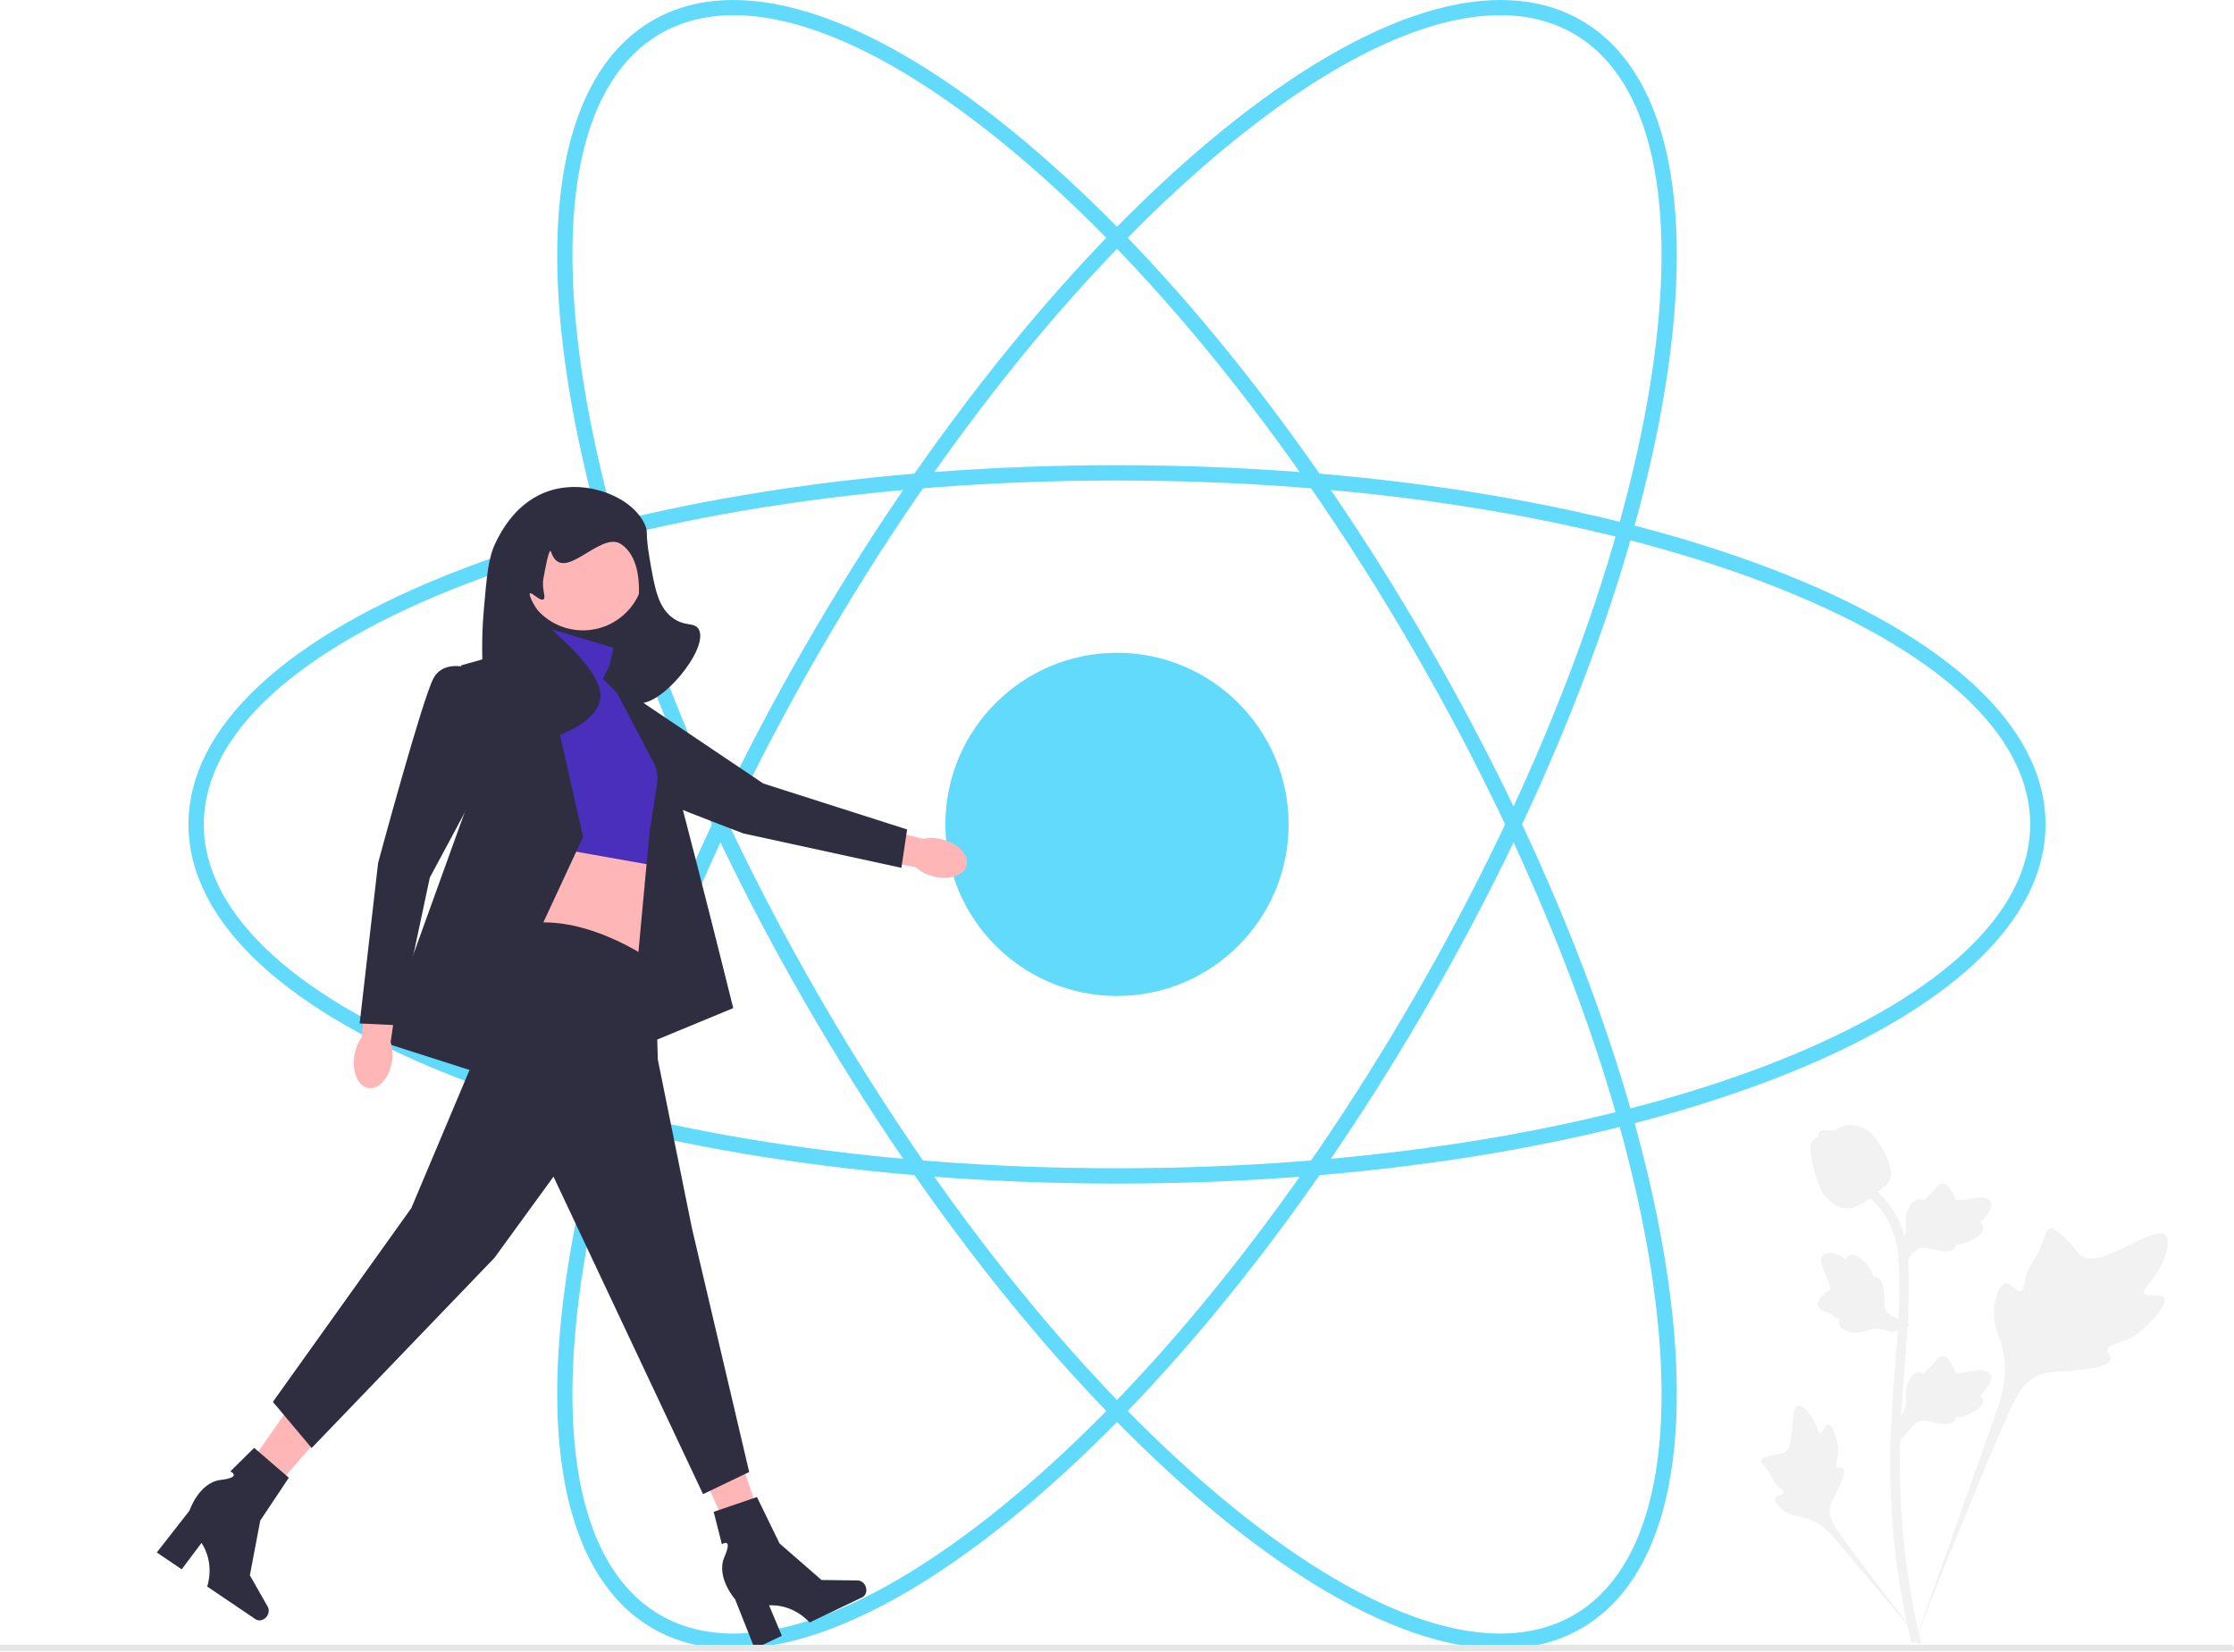
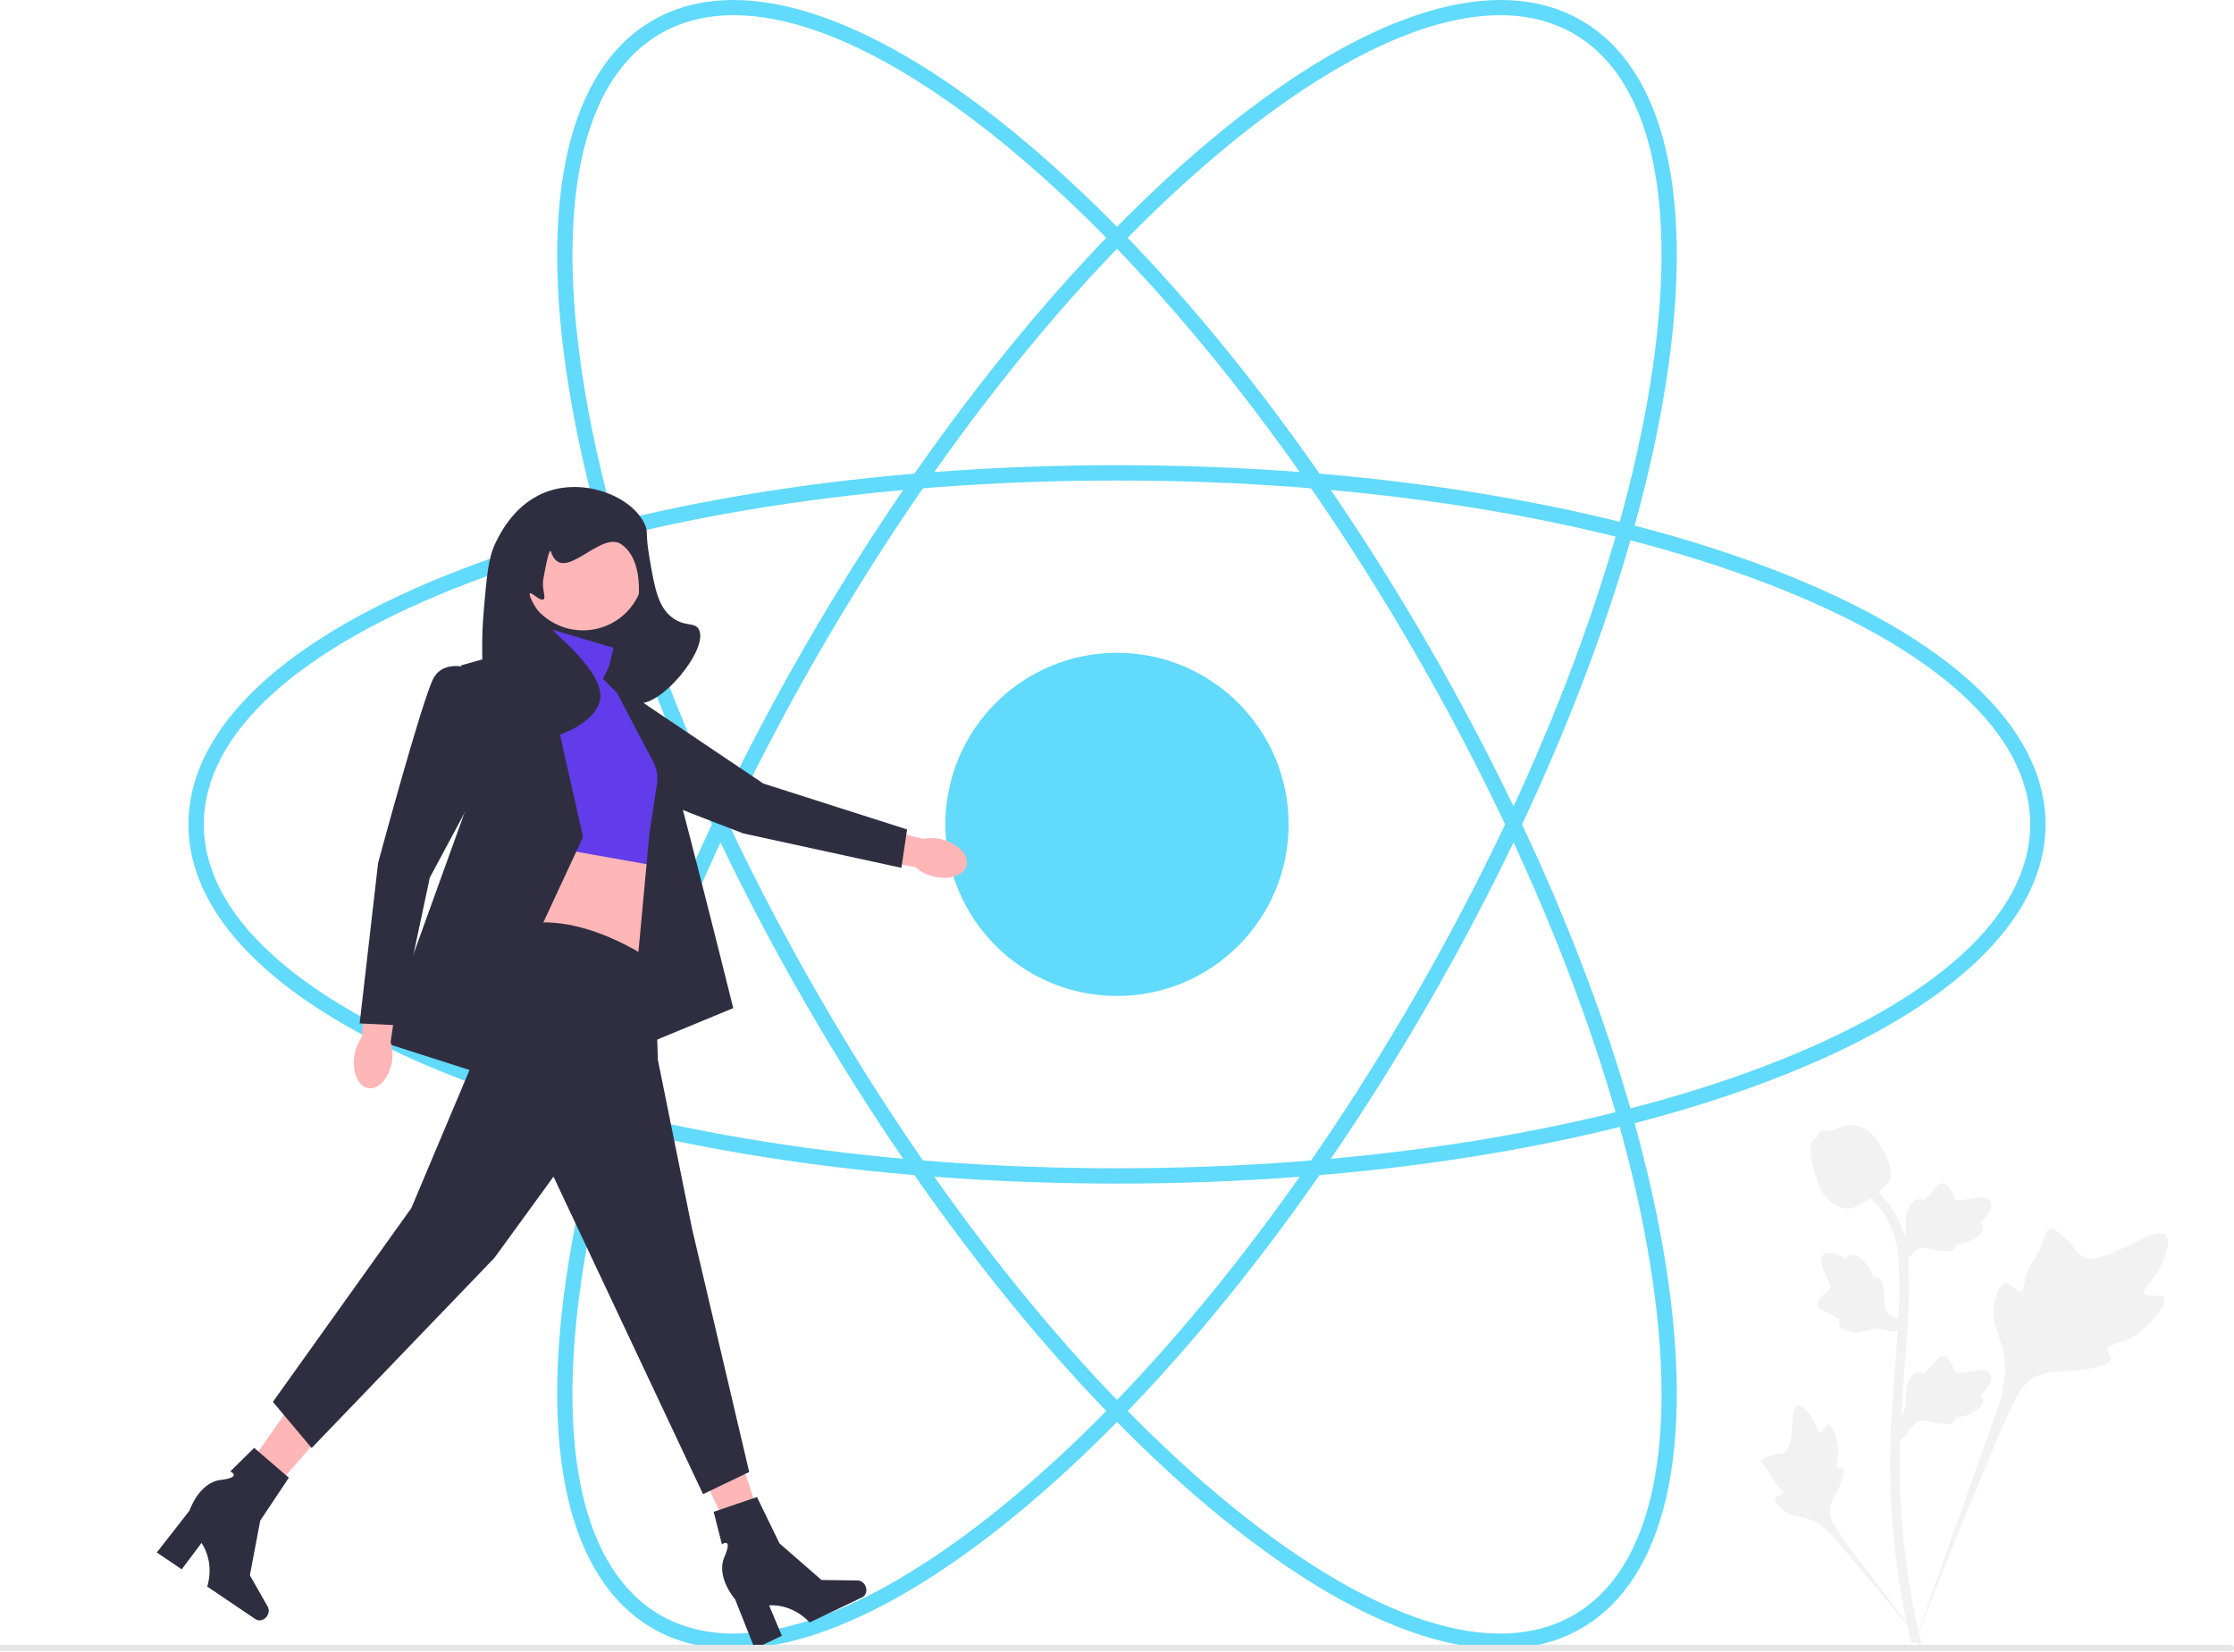
<svg xmlns="http://www.w3.org/2000/svg" width="583.04" height="431.02" viewBox="0 0 583.04 431.02">
  <g>
    <path d="M291.52,308.951c-64.433,0-125.038-9.592-170.652-27.008-46.222-17.648-71.678-41.355-71.678-66.755s25.456-49.105,71.678-66.754c45.614-17.416,106.22-27.008,170.652-27.008s125.038,9.592,170.652,27.008c46.222,17.648,71.677,41.355,71.677,66.754s-25.456,49.106-71.677,66.755c-45.615,17.416-106.22,27.008-170.652,27.008Zm0-183.524c-63.957,0-124.056,9.498-169.226,26.745-44.563,17.015-69.104,39.395-69.104,63.017s24.541,46.003,69.104,63.018c45.17,17.247,105.269,26.745,169.226,26.745s124.056-9.498,169.225-26.745c44.563-17.015,69.104-39.395,69.104-63.018s-24.541-46.002-69.104-63.017c-45.17-17.247-105.269-26.745-169.225-26.745Z" fill="#61dafb" />
    <path d="M391.642,430.378c-20.024,0-44.985-11.573-72.607-34.022-37.891-30.795-76.5-78.485-108.716-134.285-32.216-55.8-54.212-113.082-61.937-161.293-7.827-48.854-.024-82.752,21.972-95.452,21.996-12.699,55.255-2.507,93.649,28.697,37.891,30.795,76.5,78.485,108.716,134.285,32.216,55.8,54.212,113.082,61.937,161.294,7.827,48.854,.024,82.752-21.972,95.452-6.171,3.562-13.233,5.324-21.042,5.324ZM191.505,3.969c-7.139,0-13.562,1.594-19.149,4.82-20.458,11.812-27.569,44.255-20.022,91.355,7.649,47.742,29.473,104.538,61.451,159.926,31.979,55.388,70.253,102.686,107.774,133.181,37.017,30.086,68.67,40.151,89.127,28.338,20.458-11.812,27.569-44.255,20.022-91.354-7.649-47.742-29.473-104.538-61.451-159.927-31.979-55.388-70.253-102.686-107.775-133.181C234.576,15.259,210.504,3.969,191.505,3.969Z" fill="#61dafb" />
    <path d="M191.397,430.378c-7.812,0-14.869-1.761-21.042-5.324-21.996-12.7-29.799-46.599-21.972-95.452,7.724-48.212,29.72-105.494,61.937-161.294,32.216-55.8,70.825-103.49,108.716-134.285C357.43,2.817,390.69-7.375,412.685,5.325c21.996,12.699,29.799,46.598,21.972,95.452-7.724,48.211-29.72,105.494-61.937,161.293-32.216,55.8-70.825,103.49-108.716,134.285-27.62,22.448-52.584,34.022-72.607,34.022ZM391.535,3.969c-19,0-43.069,11.288-69.978,33.158-37.521,30.495-75.796,77.793-107.774,133.181-31.978,55.389-53.802,112.185-61.451,159.927-7.546,47.1-.436,79.543,20.022,91.354,5.586,3.226,12.012,4.819,19.149,4.82,19,.002,43.069-11.288,69.977-33.158,37.521-30.495,75.796-77.793,107.775-133.181,31.978-55.389,53.802-112.185,61.451-159.926,7.546-47.1,.436-79.543-20.022-91.355-5.586-3.225-12.012-4.82-19.149-4.82Z" fill="#61dafb" />
    <circle cx="291.52" cy="215.189" r="44.789" fill="#61dafb" />
  </g>
  <g>
    <path d="M564.784,338.786c-.844-1.424-4.497,.101-5.168-1.191-.669-1.287,2.725-3.249,4.663-7.73,.35-.808,2.553-5.9,.922-7.472-3.092-2.978-17.24,9.313-22.191,5.29-1.087-.883-1.846-2.645-5.134-5.506-1.308-1.138-2.099-1.652-2.865-1.461-1.086,.271-1.172,1.725-2.337,4.584-1.747,4.287-2.78,4.028-3.798,7.449-.756,2.539-.583,4.016-1.472,4.303-1.258,.407-2.416-2.286-4.011-2.045-1.627,.246-2.611,3.382-2.922,5.73-.583,4.406,1.035,7.313,1.932,10.371,.975,3.322,1.553,8.375-.698,15.528l-22.277,62.766c4.918-12.879,19.158-48.185,25.142-61.305,1.727-3.787,3.635-7.629,7.551-9.145,3.77-1.46,8.949-.588,15.55-2.179,.771-.186,2.911-.73,3.18-1.988,.223-1.04-1.036-1.621-.842-2.595,.259-1.307,2.734-1.323,5.775-2.831,2.144-1.063,3.48-2.328,4.629-3.415,.346-.328,5.495-5.262,4.371-7.157Z" fill="#f2f2f2" />
    <path d="M477.139,371.829c-.942,.004-1.248,2.236-2.076,2.193-.825-.043-.808-2.275-2.448-4.519-.296-.405-2.159-2.955-3.401-2.608-2.354,.658-.404,11.148-3.806,12.418-.747,.279-1.831,.143-4.184,.931-.936,.314-1.417,.554-1.544,.985-.18,.611,.508,1.073,1.575,2.47,1.6,2.094,1.175,2.527,2.56,4.013,1.028,1.104,1.803,1.445,1.687,1.964-.163,.735-1.819,.526-2.161,1.379-.349,.87,.907,2.257,1.969,3.087,1.994,1.557,3.888,1.602,5.647,2.044,1.912,.48,4.559,1.654,7.42,4.823l24.378,29.044c-4.902-6.13-18.122-23.306-22.835-30.028-1.36-1.941-2.696-3.985-2.31-6.345,.371-2.272,2.293-4.562,3.417-8.261,.131-.432,.481-1.639-.058-2.134-.446-.409-1.095,.041-1.517-.335-.567-.504,.14-1.724,.277-3.651,.097-1.359-.138-2.38-.341-3.258-.061-.265-.997-4.215-2.251-4.21Z" fill="#f2f2f2" />
    <path d="M495.939,376.049l-.568-5.068,.259-.384c1.2-1.777,1.812-3.512,1.819-5.159,.001-.262-.011-.524-.023-.79-.049-1.057-.11-2.371,.575-3.903,.384-.854,1.463-2.831,3.086-2.587,.437,.061,.767,.262,1.018,.497,.037-.059,.075-.117,.115-.181,.505-.771,.905-1.101,1.291-1.419,.296-.245,.602-.497,1.082-1.094,.21-.262,.374-.492,.513-.685,.42-.585,.968-1.282,1.935-1.27,1.033,.049,1.574,.903,1.932,1.468,.64,1.008,.93,1.735,1.122,2.217,.07,.176,.149,.374,.19,.436,.333,.489,3.038,.032,4.057-.135,2.289-.382,4.27-.712,5.087,.732,.585,1.033,.15,2.398-1.33,4.168-.461,.551-.952,.969-1.388,1.297,.361,.215,.684,.546,.815,1.065h0c.308,1.228-.748,2.459-3.137,3.663-.593,.301-1.392,.702-2.512,.896-.527,.091-1.002,.113-1.408,.125-.009,.235-.064,.489-.207,.751-.42,.771-1.293,1.138-2.61,1.05-1.449-.076-2.642-.352-3.694-.595-.919-.21-1.711-.389-2.332-.347-1.153,.093-2.041,1.016-3.083,2.212l-2.603,3.042Z" fill="#f2f2f2" />
    <path d="M498.572,345.873l-4.758,1.835-.437-.153c-2.023-.71-3.857-.862-5.452-.451-.254,.065-.504,.143-.759,.223-1.01,.316-2.266,.708-3.922,.434-.924-.155-3.11-.697-3.285-2.329-.052-.438,.059-.809,.222-1.111-.066-.021-.133-.042-.204-.065-.874-.293-1.295-.597-1.7-.889-.312-.224-.633-.456-1.332-.769-.307-.137-.571-.237-.793-.322-.672-.258-1.486-.611-1.719-1.549-.215-1.011,.474-1.751,.93-2.241,.813-.875,1.442-1.34,1.86-1.648,.153-.112,.324-.239,.373-.294,.389-.446-.74-2.947-1.159-3.891-.95-2.118-1.772-3.95-.582-5.106,.851-.828,2.282-.754,4.369,.229,.65,.307,1.179,.675,1.607,1.013,.117-.404,.354-.8,.823-1.058h0c1.11-.61,2.569,.099,4.339,2.105,.442,.498,1.033,1.169,1.504,2.203,.221,.487,.363,.941,.478,1.331,.229-.051,.49-.063,.779,.009,.852,.21,1.429,.962,1.678,2.258,.294,1.421,.329,2.645,.362,3.724,.03,.942,.058,1.753,.255,2.344,.382,1.091,1.5,1.717,2.922,2.421l3.603,1.746Z" fill="#f2f2f2" />
    <path d="M495.939,330.942l-.568-5.068,.259-.384c1.2-1.777,1.812-3.512,1.819-5.159,.001-.262-.011-.524-.023-.79-.049-1.057-.11-2.371,.575-3.903,.384-.854,1.463-2.831,3.086-2.587,.437,.061,.767,.262,1.018,.497,.037-.059,.075-.117,.115-.181,.505-.771,.905-1.101,1.291-1.419,.296-.245,.602-.497,1.082-1.094,.21-.262,.374-.492,.513-.685,.42-.585,.968-1.282,1.935-1.27,1.033,.049,1.574,.903,1.932,1.468,.64,1.008,.93,1.735,1.122,2.217,.07,.176,.149,.374,.19,.436,.333,.489,3.038,.032,4.057-.135,2.289-.382,4.27-.712,5.087,.732,.585,1.033,.15,2.398-1.33,4.168-.461,.551-.952,.969-1.388,1.297,.361,.215,.684,.546,.815,1.065h0c.308,1.228-.748,2.459-3.137,3.663-.593,.301-1.392,.702-2.512,.896-.527,.091-1.002,.113-1.408,.125-.009,.235-.064,.489-.207,.751-.42,.771-1.293,1.138-2.61,1.05-1.449-.076-2.642-.352-3.694-.595-.919-.21-1.711-.389-2.332-.347-1.153,.093-2.041,1.016-3.083,2.212l-2.603,3.042Z" fill="#f2f2f2" />
    <path d="M501.124,429.32l-1.062-.666-.257-1.226,.257,1.226-1.238,.142c-.02-.115-.087-.379-.188-.793-.554-2.266-2.244-9.162-3.654-20.023-.984-7.581-1.541-15.376-1.656-23.17-.115-7.807,.255-13.717,.551-18.467,.224-3.583,.496-6.994,.762-10.317,.71-8.878,1.379-17.265,.881-26.55-.11-2.073-.341-6.387-2.862-10.978-1.462-2.663-3.476-5.027-5.987-7.023l1.561-1.963c2.771,2.207,5,4.826,6.623,7.782,2.795,5.09,3.047,9.791,3.168,12.05,.507,9.449-.17,17.916-.887,26.88-.264,3.311-.536,6.708-.759,10.276-.294,4.706-.66,10.565-.546,18.271,.113,7.701,.663,15.4,1.634,22.886,1.392,10.724,3.058,17.517,3.605,19.749,.291,1.192,.352,1.441,.054,1.914Z" fill="#f2f2f2" />
    <path d="M482.075,315.456c-.103,0-.207-.002-.312-.01-2.134-.115-4.11-1.392-5.875-3.796-.827-1.131-1.251-2.42-2.095-4.992-.131-.396-.767-2.408-1.154-5.176-.253-1.808-.221-2.565,.137-3.233,.398-.744,1.041-1.263,1.766-1.613-.032-.24-.006-.487,.098-.739,.427-1.045,1.563-.908,2.177-.842,.311,.039,.699,.091,1.117,.069,.658-.032,1.012-.228,1.548-.521,.513-.281,1.15-.631,2.096-.825,1.865-.389,3.427,.139,3.942,.313,2.71,.903,4.046,3.01,5.593,5.45,.308,.489,1.367,2.271,2.065,4.713,.504,1.762,.433,2.545,.281,3.128-.308,1.197-1.036,1.882-2.885,3.394-1.931,1.583-2.9,2.376-3.732,2.858-1.937,1.118-3.153,1.821-4.768,1.821Z" fill="#f2f2f2" />
  </g>
  <g>
    <g>
-       <path id="b-227" d="M243.47,228.74c4.166,1.099,8.11-.159,8.809-2.811,.699-2.651-2.111-5.691-6.279-6.79-1.659-.462-3.404-.52-5.09-.169l-17.71-4.434-1.904,8.355,17.661,3.484c1.294,1.137,2.841,1.948,4.512,2.364Z" fill="#ffb6b6" />
+       <path id="b-369" d="M243.47,228.74c4.166,1.099,8.11-.159,8.809-2.811,.699-2.651-2.111-5.691-6.279-6.79-1.659-.462-3.404-.52-5.09-.169l-17.71-4.434-1.904,8.355,17.661,3.484c1.294,1.137,2.841,1.948,4.512,2.364Z" fill="#ffb6b6" />
      <path d="M146.133,188.062s-3.597,6.903,1.389,10.308,46.502,19.186,46.502,19.186l41.23,8.973,1.488-10.02-37.538-11.993-31.304-21.053-21.767,4.599Z" fill="#2f2e41" />
    </g>
    <g>
      <polygon points="195.229 410.87 202.222 407.724 191.212 374.816 180.892 379.457 195.229 410.87" fill="#ffb6b6" />
      <path d="M225.854,413.944h0c.559,1.168,.183,2.512-.839,3.001l-13.725,6.567s-3.948-4.783-10.573-4.484l3.336,7.947-7.08,3.388-5.117-12.897s-5.091-5.774-2.791-11.071c2.299-5.297-.659-3.297-.659-3.297l-2.151-8.469,11.301-3.861,5.884,12.094,10.954,9.558,9.416,.118c.838,.01,1.642,.563,2.045,1.407l0-0Z" fill="#2f2e41" />
    </g>
    <g>
      <polygon points="56.861 393.879 63.109 398.323 85.938 372.188 76.717 365.63 56.861 393.879" fill="#ffb6b6" />
      <path d="M69.689,421.858h0c-.725,1.073-2.075,1.428-3.014,.793l-12.604-8.522s2.131-5.825-1.476-11.39l-5.171,6.896-6.502-4.396,8.541-10.935s2.409-7.311,8.142-8.005c5.733-.694,2.512-2.235,2.512-2.235l6.22-6.137,9.044,7.799-7.461,11.19-2.709,14.283,4.658,8.184c.415,.728,.344,1.701-.18,2.476l0,0Z" fill="#2f2e41" />
    </g>
    <rect x="134.654" y="143.321" width="32.834" height="45.092" fill="#2f2e41" />
-     <path d="M160.115,169.095l-17.828-5.3-3.373,9.155-.482,55.892s25.537-5.782,31.319,3.855l1.927-17.346s6.264-8.673,.964-19.755c-5.3-11.082-10.297-16.079-10.297-16.079l-4.158-2.231,1.927-8.191Z" fill="#4a2fbd" />
+     <path d="M160.115,169.095l-17.828-5.3-3.373,9.155-.482,55.892s25.537-5.782,31.319,3.855l1.927-17.346s6.264-8.673,.964-19.755c-5.3-11.082-10.297-16.079-10.297-16.079l-4.158-2.231,1.927-8.191Z" fill="#623cea" />
    <path d="M139.637,220.41l-2.409,24.573,31.801,6.746s-2.409-21.201,.482-26.019l-29.873-5.3Z" fill="#ffb6b6" />
    <path d="M170.956,251.247s-20.237-14.937-37.583-9.155c0,0-20.478,12.769-9.878,34.933l-16.141,38.306-36.137,50.592,10.118,12.046,47.701-49.629,15.419-21.201,39.028,82.875,12.046-5.782-14.937-63.602-8.914-44.088-.723-25.296Z" fill="#2f2e41" />
    <polygon points="123.736 279.675 99.645 271.966 122.773 207.882 120.364 173.672 140.768 167.917 152.164 218.482 123.736 279.675" fill="#2f2e41" />
    <path d="M161.014,180.848l-3.642-3.642,1.624-3.357s10.514,10.905,12.442,13.796,19.925,75.502,19.925,75.502l-27.152,11.227,5.3-57.013,1.962-12.824c.29-1.896-.034-3.836-.926-5.534l-9.533-18.155Z" fill="#2f2e41" />
    <circle cx="152.152" cy="148.56" r="15.977" fill="#ffb6b6" />
    <path d="M162.089,142.029c-5.482-3.656-15.293,10.985-18.293,1.985-.468-1.403-1.568,4.805-1.971,6.977-.511,2.759,.782,4.962,0,5.456-.884,.558-3.05-1.932-3.507-1.559-.447,.365,.99,3.259,3.507,6.625,3.341,4.467,5.435,5.555,8.183,8.573,2.559,2.81,7.294,8.01,6.625,12.47-1.258,8.388-21.741,14.871-28.058,8.573-1.512-1.508-1.808-4.923-2.338-11.691-.789-10.072-.193-17.63,0-19.874,.804-9.343,1.206-14.015,3.118-17.926,1.22-2.497,5.33-10.907,14.418-13.639,9.763-2.935,21.382,1.85,24.55,8.963,.915,2.055,.026,1.836,1.169,8.573,1.353,7.973,2.229,12.758,5.845,15.588,3.322,2.6,5.886,1.147,7.014,3.118,2.927,5.112-10.656,21.289-16.367,19.095-3.441-1.322-3.745-9.206-3.507-12.86,.512-7.868,4.41-9.537,4.287-16.757-.033-1.91-.149-8.671-4.676-11.691Z" fill="#2f2e41" />
    <g>
-       <path id="c-228" d="M92.482,275.542c-.678,4.255,.967,8.053,3.675,8.485,2.708,.431,5.452-2.668,6.13-6.924,.294-1.696,.178-3.439-.339-5.081l2.647-18.063-8.503-1.061-1.706,17.92c-1.002,1.401-1.655,3.021-1.903,4.725Z" fill="#ffb6b6" />
+       <path id="c-370" d="M92.482,275.542c-.678,4.255,.967,8.053,3.675,8.485,2.708,.431,5.452-2.668,6.13-6.924,.294-1.696,.178-3.439-.339-5.081l2.647-18.063-8.503-1.061-1.706,17.92c-1.002,1.401-1.655,3.021-1.903,4.725Z" fill="#ffb6b6" />
      <path d="M123.255,174.636s-7.227-2.891-10.118,2.409-14.455,48.183-14.455,48.183l-4.818,41.919,10.118,.482,8.191-38.546,17.828-33.246-6.746-21.201Z" fill="#2f2e41" />
    </g>
  </g>
  <path d="M583.04,430.18h0c0,.464-.376,.84-.84,.84H0v-1.68H582.2c.464,0,.84,.376,.84,.84Z" fill="#e6e6e6" />
</svg>
